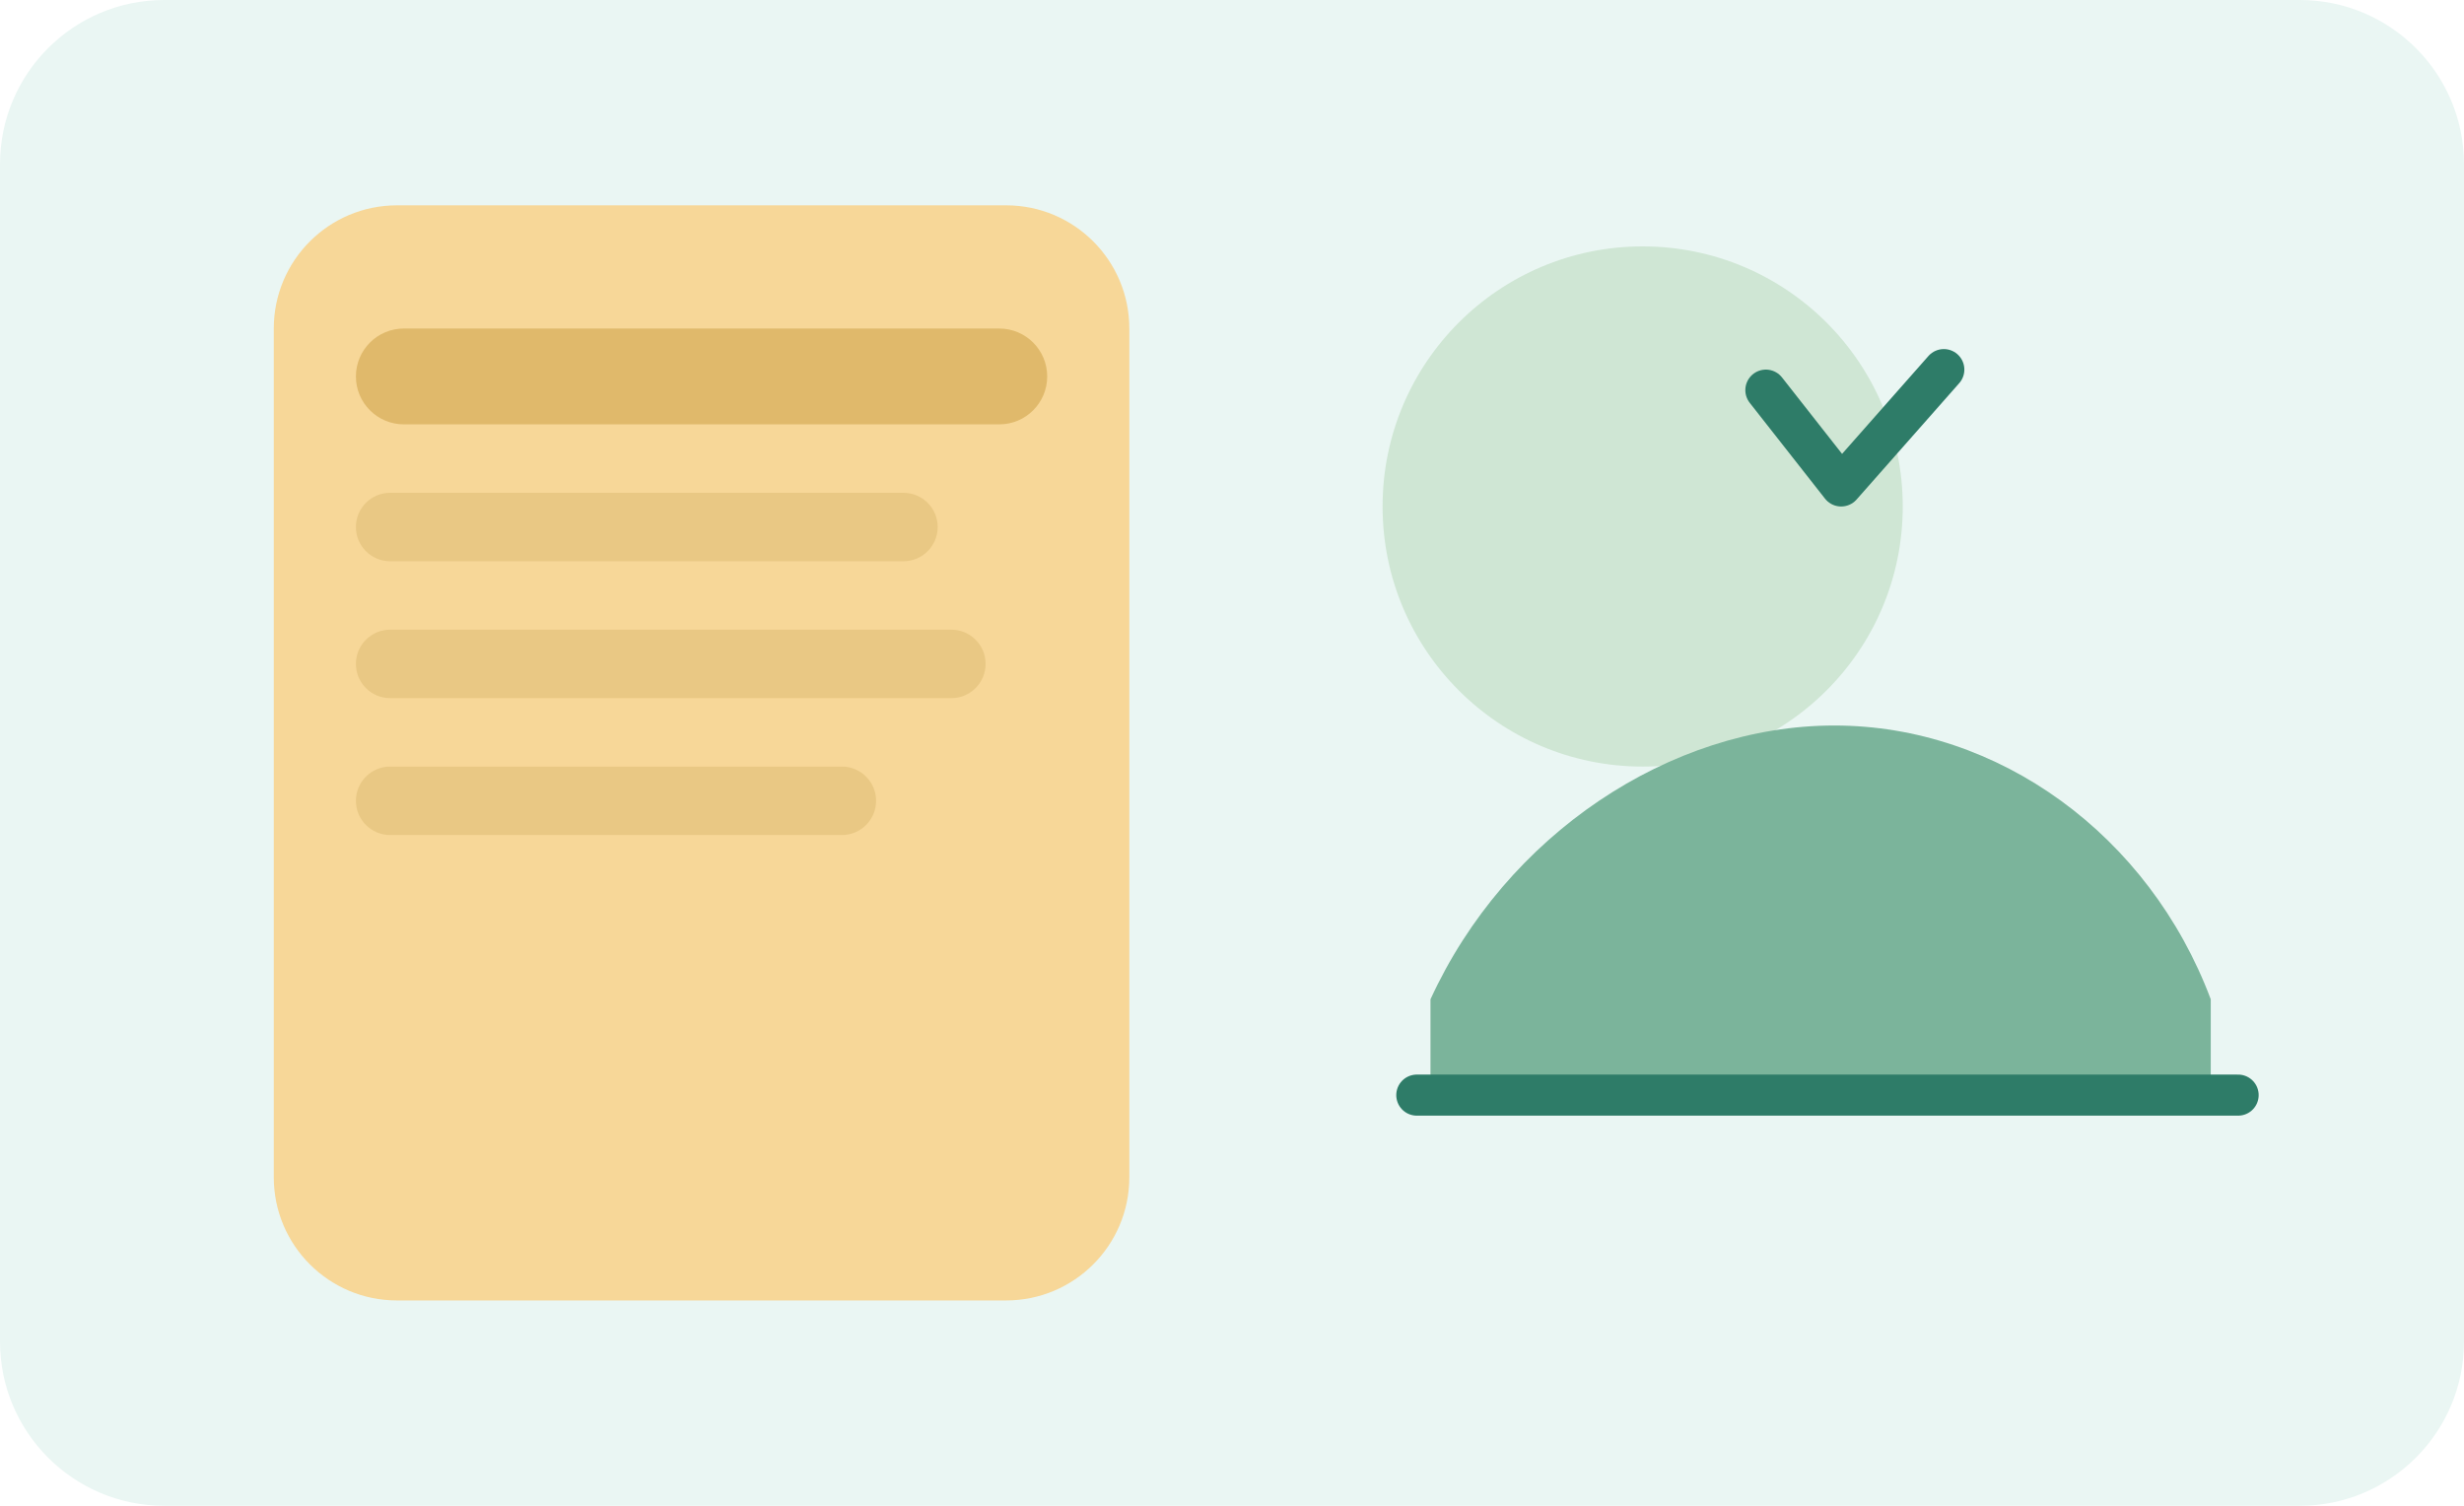
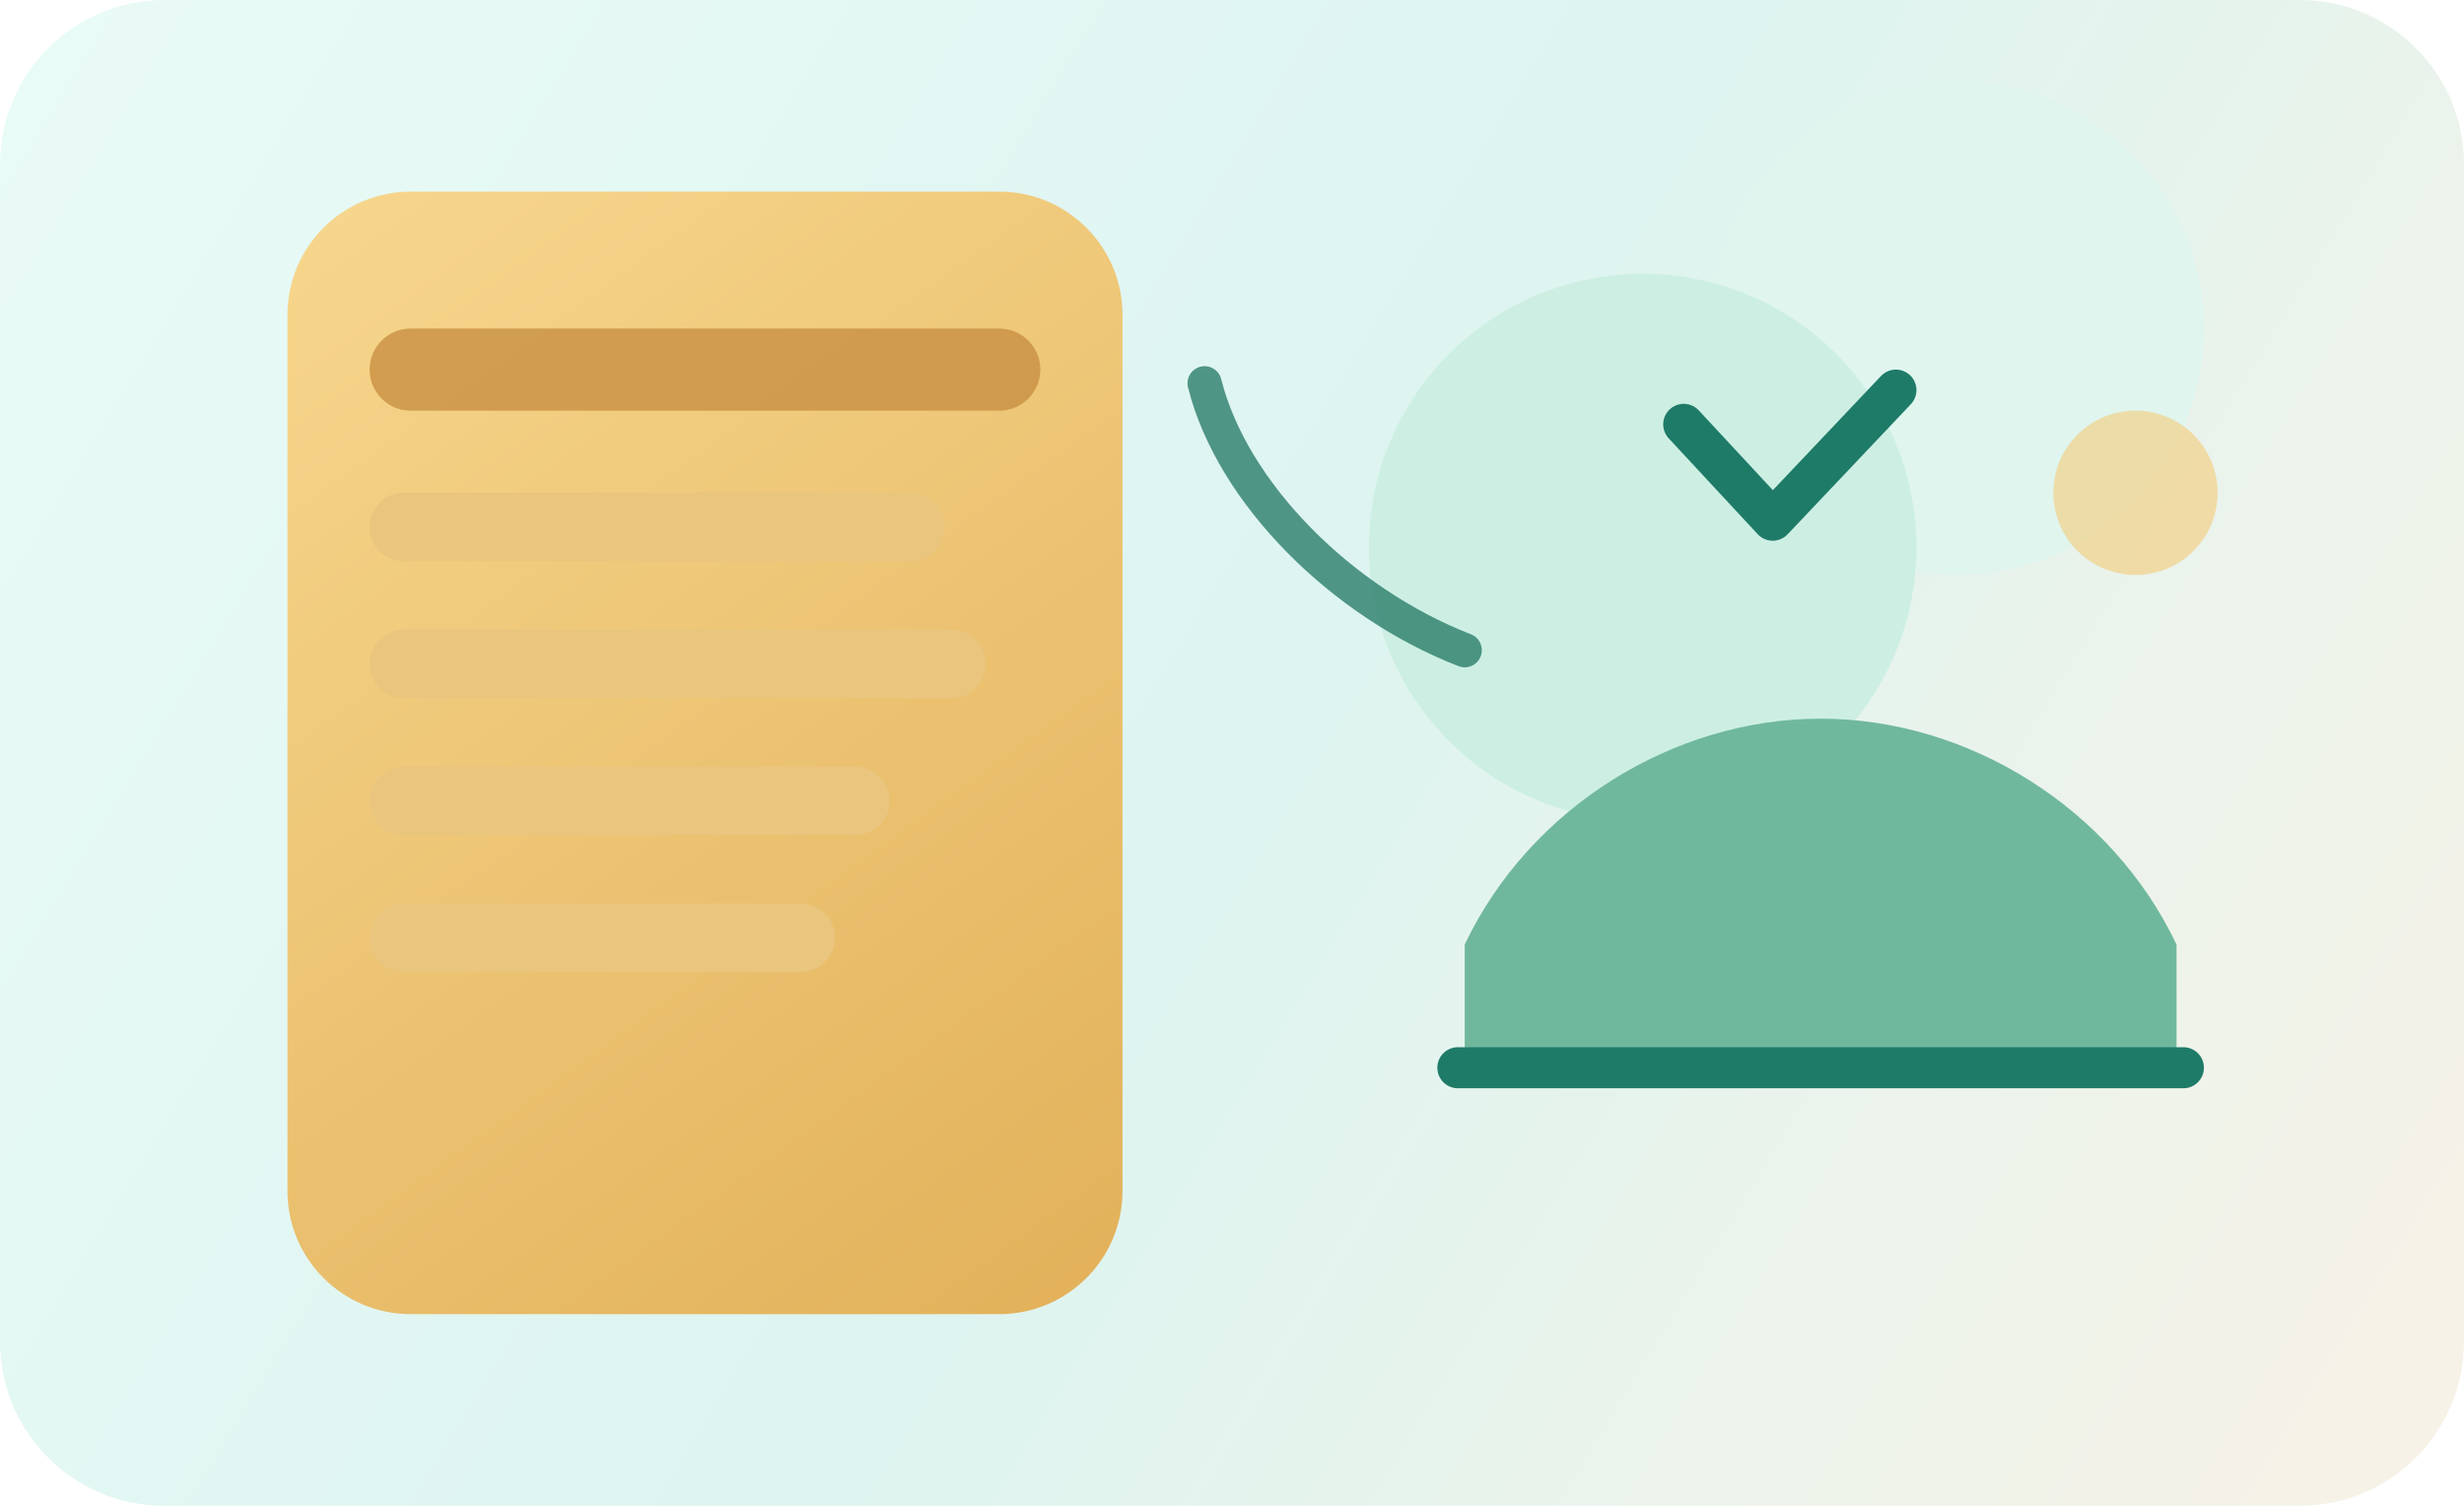
<svg xmlns="http://www.w3.org/2000/svg" width="360" height="220" viewBox="0 0 360 220" fill="none">
-   <rect width="360" height="220" rx="24" fill="#EAF6F3" />
-   <rect x="40" y="30" width="125" height="160" rx="18" fill="#F7D798" />
-   <rect x="52" y="48" width="101" height="14" rx="7" fill="#E0B96B" />
-   <rect x="52" y="72" width="85" height="10" rx="5" fill="#E9C884" />
-   <rect x="52" y="92" width="92" height="10" rx="5" fill="#E9C884" />
-   <rect x="52" y="112" width="76" height="10" rx="5" fill="#E9C884" />
-   <circle cx="240" cy="74" r="38" fill="#CFE6D4" />
-   <path d="M209 146C220 122 244 106 268 106C292 106 314 122 323 146V160H209V146Z" fill="#7BB49B" />
-   <path d="M207 160H327" stroke="#2E7C68" stroke-width="6" stroke-linecap="round" />
-   <path d="M258 57L269 71L284 54" stroke="#2E7C68" stroke-width="6" stroke-linecap="round" stroke-linejoin="round" />
+   <defs>
+     <linearGradient id="bgGrowth" x1="0" y1="0" x2="360" y2="220" gradientUnits="userSpaceOnUse">
+       <stop stop-color="#EAFBF7" />
+       <stop offset="0.5" stop-color="#DDF4F0" />
+       <stop offset="1" stop-color="#F8F2E7" />
+     </linearGradient>
+     <linearGradient id="bookGrowth" x1="41" y1="27" x2="166" y2="200" gradientUnits="userSpaceOnUse">
+       <stop stop-color="#F7D78E" />
+       <stop offset="1" stop-color="#E1AF57" />
+     </linearGradient>
+   </defs>
+   <rect width="360" height="220" rx="24" fill="url(#bgGrowth)" />
+   <circle cx="286" cy="48" r="36" fill="#DFF5EE" />
+   <circle cx="312" cy="72" r="12" fill="#F2D28A" fill-opacity="0.7" />
+   <rect x="42" y="28" width="122" height="164" rx="18" fill="url(#bookGrowth)" />
+   <rect x="54" y="48" width="98" height="12" rx="6" fill="#C88E40" fill-opacity="0.78" />
+   <rect x="54" y="72" width="84" height="10" rx="5" fill="#E9C57E" />
+   <rect x="54" y="92" width="90" height="10" rx="5" fill="#E9C57E" />
+   <rect x="54" y="112" width="76" height="10" rx="5" fill="#E9C57E" />
+   <rect x="54" y="132" width="68" height="10" rx="5" fill="#E9C57E" />
+   <circle cx="240" cy="80" r="40" fill="#CDEFE3" />
+   <path d="M214 138C223.5 118 244.5 105 266 105C287.5 105 308.5 118 318 138V156H214V138Z" fill="#70B89D" />
+   <path d="M213 156H319" stroke="#1E7B68" stroke-width="6" stroke-linecap="round" />
+   <path d="M246 62L259 76L277 57" stroke="#1E7B68" stroke-width="6" stroke-linecap="round" stroke-linejoin="round" />
+   <path d="M176 56C180 72 196 88 214 95" stroke="#2A7D6A" stroke-width="5" stroke-linecap="round" opacity="0.8" />
</svg>
